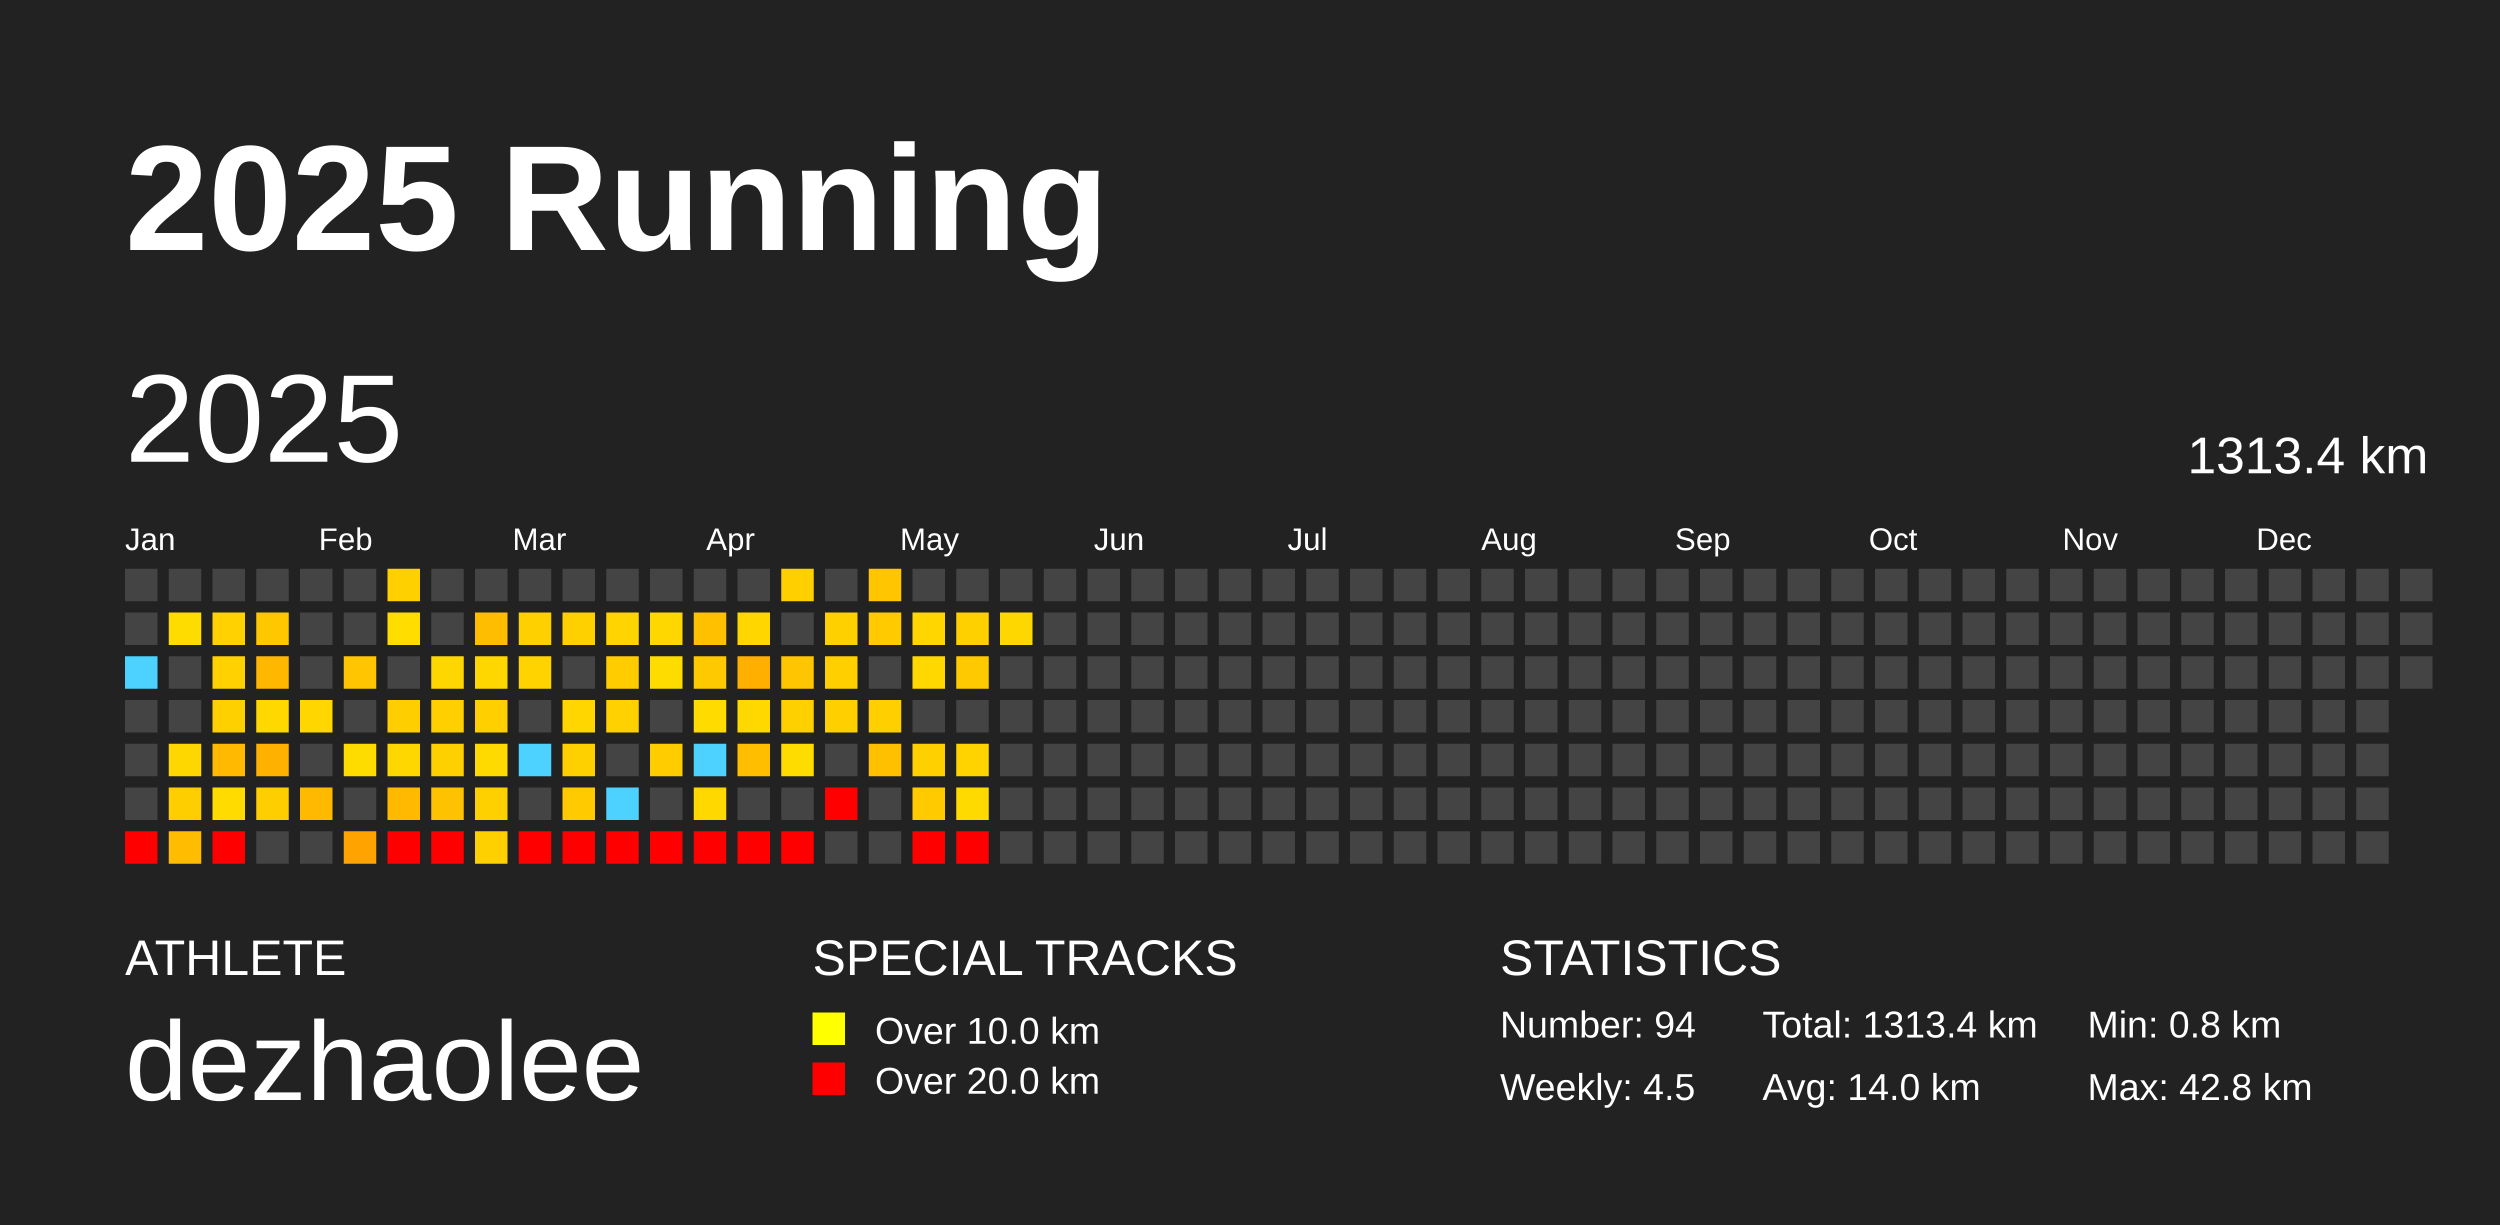
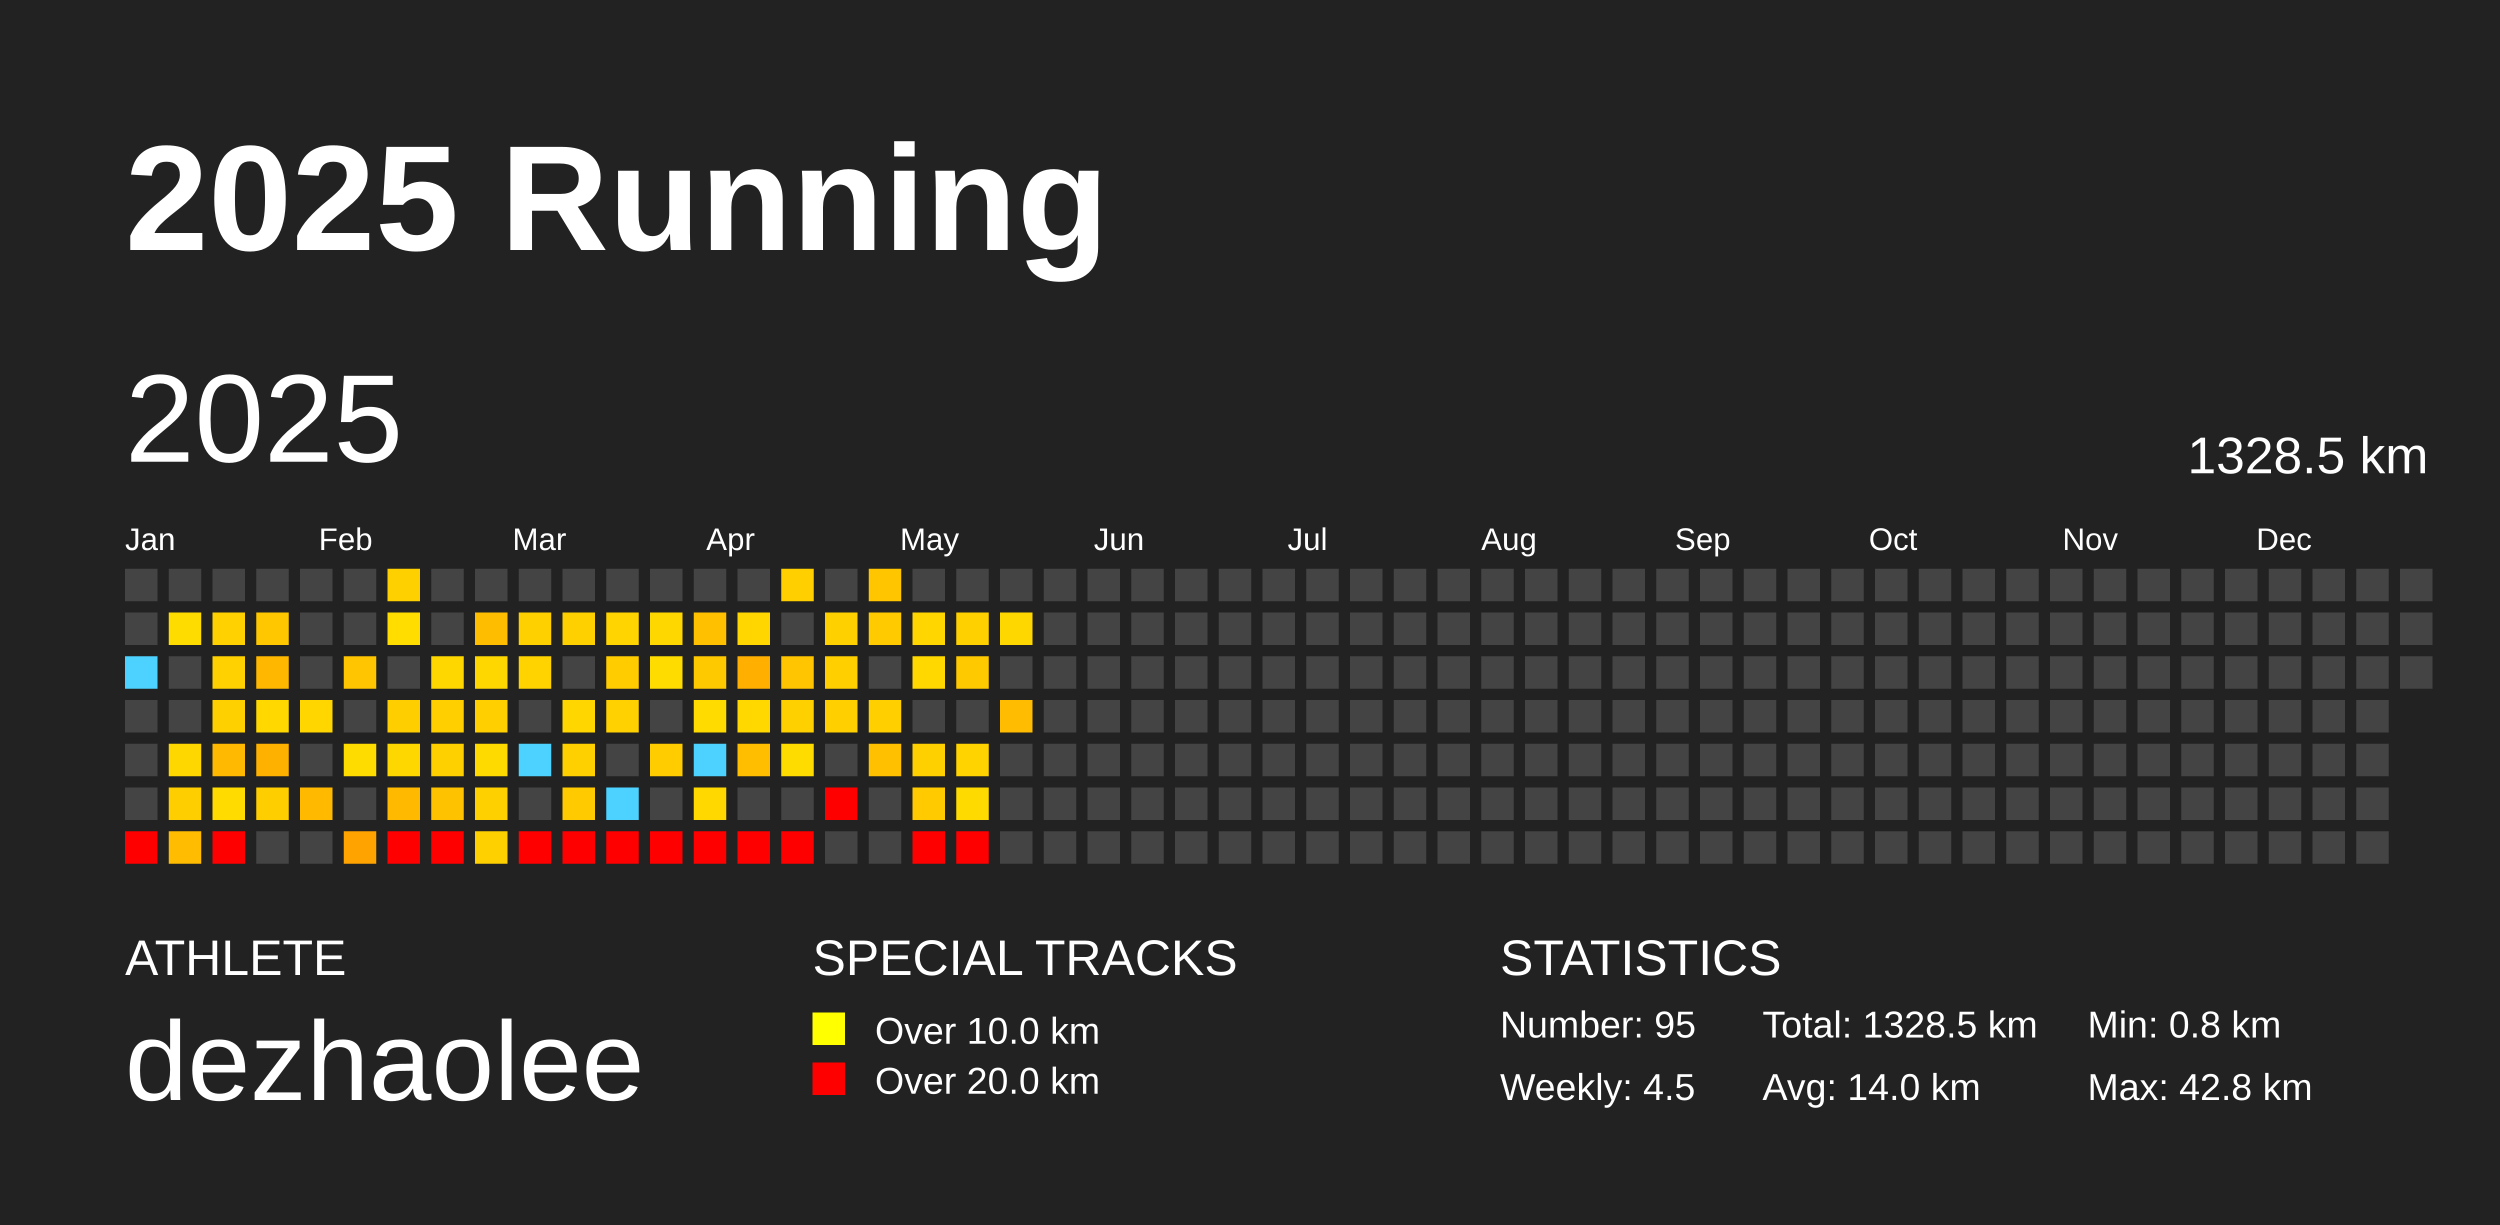
<svg xmlns="http://www.w3.org/2000/svg" baseProfile="full" height="98mm" version="1.1" viewBox="0,0,200,98" width="200mm">
  <defs />
  <rect fill="#222222" height="98" width="200" x="0" y="0" />
  <text fill="#FFFFFF" style="font-size:12px; font-family:Arial; font-weight:bold;" x="10" y="20">2025 Running</text>
  <text fill="#FFFFFF" style="font-size:4px; font-family:Arial" x="10" y="78">ATHLETE</text>
  <text fill="#FFFFFF" style="font-size:9px; font-family:Arial" x="10" y="88">dezhaolee</text>
  <text fill="#FFFFFF" style="font-size:4px; font-family:Arial" x="65" y="78">SPECIAL TRACKS</text>
  <rect fill="yellow" height="2.6" width="2.6" x="65" y="81" />
  <text fill="#FFFFFF" style="font-size:3px; font-family:Arial" x="70" y="83.5">Over 10.0 km</text>
  <rect fill="red" height="2.6" width="2.6" x="65" y="85" />
  <text fill="#FFFFFF" style="font-size:3px; font-family:Arial" x="70" y="87.5">Over 20.0 km</text>
  <text fill="#FFFFFF" style="font-size:4px; font-family:Arial" x="120" y="78">STATISTICS</text>
-   <text fill="#FFFFFF" style="font-size:3px; font-family:Arial" x="120" y="83">Number: 94</text>
+   <text fill="#FFFFFF" style="font-size:3px; font-family:Arial" x="120" y="83">Number: 95</text>
  <text fill="#FFFFFF" style="font-size:3px; font-family:Arial" x="120" y="88">Weekly: 4.5</text>
-   <text fill="#FFFFFF" style="font-size:3px; font-family:Arial" x="141" y="83">Total: 1313.4 km</text>
+   <text fill="#FFFFFF" style="font-size:3px; font-family:Arial" x="141" y="83">Total: 1328.5 km</text>
  <text fill="#FFFFFF" style="font-size:3px; font-family:Arial" x="141" y="88">Avg: 14.0 km</text>
  <text fill="#FFFFFF" style="font-size:3px; font-family:Arial" x="167" y="83">Min: 0.8 km</text>
  <text fill="#FFFFFF" style="font-size:3px; font-family:Arial" x="167" y="88">Max: 42.8 km</text>
  <text dominant-baseline="hanging" fill="#FFFFFF" style="font-size:10.0px; font-family:Arial;" x="10" y="30">2025</text>
-   <text dominant-baseline="hanging" fill="#FFFFFF" style="font-size:4.125px; font-family:Arial;" x="175" y="35">1313.4 km</text>
+   <text dominant-baseline="hanging" fill="#FFFFFF" style="font-size:4.125px; font-family:Arial;" x="175" y="35">1328.5 km</text>
  <text fill="#FFFFFF" style="font-size:2.5px; font-family:Arial" x="10.0" y="44">Jan</text>
  <text fill="#FFFFFF" style="font-size:2.5px; font-family:Arial" x="25.5" y="44">Feb</text>
  <text fill="#FFFFFF" style="font-size:2.5px; font-family:Arial" x="41.0" y="44">Mar</text>
  <text fill="#FFFFFF" style="font-size:2.5px; font-family:Arial" x="56.5" y="44">Apr</text>
  <text fill="#FFFFFF" style="font-size:2.5px; font-family:Arial" x="72.0" y="44">May</text>
  <text fill="#FFFFFF" style="font-size:2.5px; font-family:Arial" x="87.5" y="44">Jun</text>
  <text fill="#FFFFFF" style="font-size:2.5px; font-family:Arial" x="103.0" y="44">Jul</text>
  <text fill="#FFFFFF" style="font-size:2.5px; font-family:Arial" x="118.5" y="44">Aug</text>
  <text fill="#FFFFFF" style="font-size:2.5px; font-family:Arial" x="134.0" y="44">Sep</text>
  <text fill="#FFFFFF" style="font-size:2.5px; font-family:Arial" x="149.5" y="44">Oct</text>
  <text fill="#FFFFFF" style="font-size:2.5px; font-family:Arial" x="165.0" y="44">Nov</text>
  <text fill="#FFFFFF" style="font-size:2.5px; font-family:Arial" x="180.5" y="44">Dec</text>
  <rect fill="#444444" height="2.6" width="2.6" x="10.0" y="45.5" />
  <rect fill="#444444" height="2.6" width="2.6" x="10.0" y="49.0" />
  <rect fill="#4dd2ff" height="2.6" width="2.6" x="10.0" y="52.5" />
  <rect fill="#444444" height="2.6" width="2.6" x="10.0" y="56.0" />
  <rect fill="#444444" height="2.6" width="2.6" x="10.0" y="59.5" />
  <rect fill="#444444" height="2.6" width="2.6" x="10.0" y="63.0" />
  <rect fill="red" height="2.6" width="2.6" x="10.0" y="66.5" />
  <rect fill="#444444" height="2.6" width="2.6" x="13.5" y="45.5" />
  <rect fill="#ffdc00" height="2.6" width="2.6" x="13.5" y="49.0" />
  <rect fill="#444444" height="2.6" width="2.6" x="13.5" y="52.5" />
  <rect fill="#444444" height="2.6" width="2.6" x="13.5" y="56.0" />
  <rect fill="#ffd700" height="2.6" width="2.6" x="13.5" y="59.5" />
  <rect fill="#ffce00" height="2.6" width="2.6" x="13.5" y="63.0" />
  <rect fill="#ffbc00" height="2.6" width="2.6" x="13.5" y="66.5" />
  <rect fill="#444444" height="2.6" width="2.6" x="17.0" y="45.5" />
  <rect fill="#ffd100" height="2.6" width="2.6" x="17.0" y="49.0" />
  <rect fill="#ffd100" height="2.6" width="2.6" x="17.0" y="52.5" />
  <rect fill="#ffd000" height="2.6" width="2.6" x="17.0" y="56.0" />
  <rect fill="#ffb900" height="2.6" width="2.6" x="17.0" y="59.5" />
  <rect fill="#ffdb00" height="2.6" width="2.6" x="17.0" y="63.0" />
  <rect fill="red" height="2.6" width="2.6" x="17.0" y="66.5" />
  <rect fill="#444444" height="2.6" width="2.6" x="20.5" y="45.5" />
  <rect fill="#ffc700" height="2.6" width="2.6" x="20.5" y="49.0" />
  <rect fill="#ffb700" height="2.6" width="2.6" x="20.5" y="52.5" />
  <rect fill="#ffd800" height="2.6" width="2.6" x="20.5" y="56.0" />
  <rect fill="#ffb100" height="2.6" width="2.6" x="20.5" y="59.5" />
  <rect fill="#ffce00" height="2.6" width="2.6" x="20.5" y="63.0" />
  <rect fill="#444444" height="2.6" width="2.6" x="20.5" y="66.5" />
  <rect fill="#444444" height="2.6" width="2.6" x="24.0" y="45.5" />
  <rect fill="#444444" height="2.6" width="2.6" x="24.0" y="49.0" />
  <rect fill="#444444" height="2.6" width="2.6" x="24.0" y="52.5" />
  <rect fill="#ffd600" height="2.6" width="2.6" x="24.0" y="56.0" />
  <rect fill="#444444" height="2.6" width="2.6" x="24.0" y="59.5" />
  <rect fill="#ffba00" height="2.6" width="2.6" x="24.0" y="63.0" />
  <rect fill="#444444" height="2.6" width="2.6" x="24.0" y="66.5" />
  <rect fill="#444444" height="2.6" width="2.6" x="27.5" y="45.5" />
  <rect fill="#444444" height="2.6" width="2.6" x="27.5" y="49.0" />
  <rect fill="#ffc500" height="2.6" width="2.6" x="27.5" y="52.5" />
  <rect fill="#444444" height="2.6" width="2.6" x="27.5" y="56.0" />
  <rect fill="#ffdc00" height="2.6" width="2.6" x="27.5" y="59.5" />
  <rect fill="#444444" height="2.6" width="2.6" x="27.5" y="63.0" />
  <rect fill="#ffa300" height="2.6" width="2.6" x="27.5" y="66.5" />
  <rect fill="#ffd000" height="2.6" width="2.6" x="31.0" y="45.5" />
  <rect fill="#ffdd00" height="2.6" width="2.6" x="31.0" y="49.0" />
  <rect fill="#444444" height="2.6" width="2.6" x="31.0" y="52.5" />
  <rect fill="#ffce00" height="2.6" width="2.6" x="31.0" y="56.0" />
  <rect fill="#ffd700" height="2.6" width="2.6" x="31.0" y="59.5" />
  <rect fill="#ffba00" height="2.6" width="2.6" x="31.0" y="63.0" />
  <rect fill="red" height="2.6" width="2.6" x="31.0" y="66.5" />
  <rect fill="#444444" height="2.6" width="2.6" x="34.5" y="45.5" />
  <rect fill="#444444" height="2.6" width="2.6" x="34.5" y="49.0" />
  <rect fill="#ffd700" height="2.6" width="2.6" x="34.5" y="52.5" />
  <rect fill="#ffcf00" height="2.6" width="2.6" x="34.5" y="56.0" />
  <rect fill="#ffd000" height="2.6" width="2.6" x="34.5" y="59.5" />
  <rect fill="#ffc200" height="2.6" width="2.6" x="34.5" y="63.0" />
  <rect fill="red" height="2.6" width="2.6" x="34.5" y="66.5" />
  <rect fill="#444444" height="2.6" width="2.6" x="38.0" y="45.5" />
  <rect fill="#ffbd00" height="2.6" width="2.6" x="38.0" y="49.0" />
  <rect fill="#ffd700" height="2.6" width="2.6" x="38.0" y="52.5" />
  <rect fill="#ffcf00" height="2.6" width="2.6" x="38.0" y="56.0" />
  <rect fill="#ffda00" height="2.6" width="2.6" x="38.0" y="59.5" />
  <rect fill="#ffd000" height="2.6" width="2.6" x="38.0" y="63.0" />
  <rect fill="#ffd000" height="2.6" width="2.6" x="38.0" y="66.5" />
  <rect fill="#444444" height="2.6" width="2.6" x="41.5" y="45.5" />
  <rect fill="#ffd000" height="2.6" width="2.6" x="41.5" y="49.0" />
  <rect fill="#ffd300" height="2.6" width="2.6" x="41.5" y="52.5" />
  <rect fill="#444444" height="2.6" width="2.6" x="41.5" y="56.0" />
  <rect fill="#4dd2ff" height="2.6" width="2.6" x="41.5" y="59.5" />
  <rect fill="#444444" height="2.6" width="2.6" x="41.5" y="63.0" />
  <rect fill="red" height="2.6" width="2.6" x="41.5" y="66.5" />
  <rect fill="#444444" height="2.6" width="2.6" x="45.0" y="45.5" />
  <rect fill="#ffd000" height="2.6" width="2.6" x="45.0" y="49.0" />
  <rect fill="#444444" height="2.6" width="2.6" x="45.0" y="52.5" />
  <rect fill="#ffd600" height="2.6" width="2.6" x="45.0" y="56.0" />
  <rect fill="#ffd000" height="2.6" width="2.6" x="45.0" y="59.5" />
  <rect fill="#ffca00" height="2.6" width="2.6" x="45.0" y="63.0" />
  <rect fill="red" height="2.6" width="2.6" x="45.0" y="66.5" />
  <rect fill="#444444" height="2.6" width="2.6" x="48.5" y="45.5" />
  <rect fill="#ffd400" height="2.6" width="2.6" x="48.5" y="49.0" />
  <rect fill="#ffcc00" height="2.6" width="2.6" x="48.5" y="52.5" />
  <rect fill="#ffd100" height="2.6" width="2.6" x="48.5" y="56.0" />
  <rect fill="#444444" height="2.6" width="2.6" x="48.5" y="59.5" />
  <rect fill="#4dd2ff" height="2.6" width="2.6" x="48.5" y="63.0" />
  <rect fill="red" height="2.6" width="2.6" x="48.5" y="66.5" />
  <rect fill="#444444" height="2.6" width="2.6" x="52.0" y="45.5" />
  <rect fill="#ffd700" height="2.6" width="2.6" x="52.0" y="49.0" />
  <rect fill="#ffdc00" height="2.6" width="2.6" x="52.0" y="52.5" />
  <rect fill="#444444" height="2.6" width="2.6" x="52.0" y="56.0" />
  <rect fill="#ffcc00" height="2.6" width="2.6" x="52.0" y="59.5" />
  <rect fill="#444444" height="2.6" width="2.6" x="52.0" y="63.0" />
  <rect fill="red" height="2.6" width="2.6" x="52.0" y="66.5" />
  <rect fill="#444444" height="2.6" width="2.6" x="55.5" y="45.5" />
  <rect fill="#ffc000" height="2.6" width="2.6" x="55.5" y="49.0" />
  <rect fill="#ffc900" height="2.6" width="2.6" x="55.5" y="52.5" />
  <rect fill="#ffdb00" height="2.6" width="2.6" x="55.5" y="56.0" />
  <rect fill="#4dd2ff" height="2.6" width="2.6" x="55.5" y="59.5" />
  <rect fill="#ffd800" height="2.6" width="2.6" x="55.5" y="63.0" />
  <rect fill="red" height="2.6" width="2.6" x="55.5" y="66.5" />
  <rect fill="#444444" height="2.6" width="2.6" x="59.0" y="45.5" />
  <rect fill="#ffd600" height="2.6" width="2.6" x="59.0" y="49.0" />
  <rect fill="#ffaf00" height="2.6" width="2.6" x="59.0" y="52.5" />
  <rect fill="#ffd800" height="2.6" width="2.6" x="59.0" y="56.0" />
  <rect fill="#ffbe00" height="2.6" width="2.6" x="59.0" y="59.5" />
  <rect fill="#444444" height="2.6" width="2.6" x="59.0" y="63.0" />
  <rect fill="red" height="2.6" width="2.6" x="59.0" y="66.5" />
  <rect fill="#ffcf00" height="2.6" width="2.6" x="62.5" y="45.5" />
  <rect fill="#444444" height="2.6" width="2.6" x="62.5" y="49.0" />
  <rect fill="#ffc500" height="2.6" width="2.6" x="62.5" y="52.5" />
  <rect fill="#ffd000" height="2.6" width="2.6" x="62.5" y="56.0" />
  <rect fill="#ffdc00" height="2.6" width="2.6" x="62.5" y="59.5" />
  <rect fill="#444444" height="2.6" width="2.6" x="62.5" y="63.0" />
  <rect fill="red" height="2.6" width="2.6" x="62.5" y="66.5" />
  <rect fill="#444444" height="2.6" width="2.6" x="66.0" y="45.5" />
  <rect fill="#ffd000" height="2.6" width="2.6" x="66.0" y="49.0" />
  <rect fill="#ffcf00" height="2.6" width="2.6" x="66.0" y="52.5" />
  <rect fill="#ffcf00" height="2.6" width="2.6" x="66.0" y="56.0" />
  <rect fill="#444444" height="2.6" width="2.6" x="66.0" y="59.5" />
  <rect fill="red" height="2.6" width="2.6" x="66.0" y="63.0" />
  <rect fill="#444444" height="2.6" width="2.6" x="66.0" y="66.5" />
  <rect fill="#ffc600" height="2.6" width="2.6" x="69.5" y="45.5" />
  <rect fill="#ffca00" height="2.6" width="2.6" x="69.5" y="49.0" />
  <rect fill="#444444" height="2.6" width="2.6" x="69.5" y="52.5" />
  <rect fill="#ffcf00" height="2.6" width="2.6" x="69.5" y="56.0" />
  <rect fill="#ffc000" height="2.6" width="2.6" x="69.5" y="59.5" />
  <rect fill="#444444" height="2.6" width="2.6" x="69.5" y="63.0" />
  <rect fill="#444444" height="2.6" width="2.6" x="69.5" y="66.5" />
  <rect fill="#444444" height="2.6" width="2.6" x="73.0" y="45.5" />
  <rect fill="#ffd600" height="2.6" width="2.6" x="73.0" y="49.0" />
  <rect fill="#ffd800" height="2.6" width="2.6" x="73.0" y="52.5" />
  <rect fill="#444444" height="2.6" width="2.6" x="73.0" y="56.0" />
  <rect fill="#ffd000" height="2.6" width="2.6" x="73.0" y="59.5" />
  <rect fill="#ffca00" height="2.6" width="2.6" x="73.0" y="63.0" />
  <rect fill="red" height="2.6" width="2.6" x="73.0" y="66.5" />
  <rect fill="#444444" height="2.6" width="2.6" x="76.5" y="45.5" />
  <rect fill="#ffd000" height="2.6" width="2.6" x="76.5" y="49.0" />
  <rect fill="#ffc900" height="2.6" width="2.6" x="76.5" y="52.5" />
  <rect fill="#444444" height="2.6" width="2.6" x="76.5" y="56.0" />
  <rect fill="#ffd300" height="2.6" width="2.6" x="76.5" y="59.5" />
  <rect fill="#ffda00" height="2.6" width="2.6" x="76.5" y="63.0" />
  <rect fill="red" height="2.6" width="2.6" x="76.5" y="66.5" />
  <rect fill="#444444" height="2.6" width="2.6" x="80.0" y="45.5" />
  <rect fill="#ffd700" height="2.6" width="2.6" x="80.0" y="49.0" />
  <rect fill="#444444" height="2.6" width="2.6" x="80.0" y="52.5" />
-   <rect fill="#444444" height="2.6" width="2.6" x="80.0" y="56.0" />
+   <rect fill="#ffbc00" height="2.6" width="2.6" x="80.0" y="56.0" />
  <rect fill="#444444" height="2.6" width="2.6" x="80.0" y="59.5" />
  <rect fill="#444444" height="2.6" width="2.6" x="80.0" y="63.0" />
  <rect fill="#444444" height="2.6" width="2.6" x="80.0" y="66.5" />
  <rect fill="#444444" height="2.6" width="2.6" x="83.5" y="45.5" />
  <rect fill="#444444" height="2.6" width="2.6" x="83.5" y="49.0" />
  <rect fill="#444444" height="2.6" width="2.6" x="83.5" y="52.5" />
  <rect fill="#444444" height="2.6" width="2.6" x="83.5" y="56.0" />
  <rect fill="#444444" height="2.6" width="2.6" x="83.5" y="59.5" />
  <rect fill="#444444" height="2.6" width="2.6" x="83.5" y="63.0" />
  <rect fill="#444444" height="2.6" width="2.6" x="83.5" y="66.5" />
  <rect fill="#444444" height="2.6" width="2.6" x="87.0" y="45.5" />
  <rect fill="#444444" height="2.6" width="2.6" x="87.0" y="49.0" />
  <rect fill="#444444" height="2.6" width="2.6" x="87.0" y="52.5" />
  <rect fill="#444444" height="2.6" width="2.6" x="87.0" y="56.0" />
  <rect fill="#444444" height="2.6" width="2.6" x="87.0" y="59.5" />
  <rect fill="#444444" height="2.6" width="2.6" x="87.0" y="63.0" />
  <rect fill="#444444" height="2.6" width="2.6" x="87.0" y="66.5" />
  <rect fill="#444444" height="2.6" width="2.6" x="90.5" y="45.5" />
  <rect fill="#444444" height="2.6" width="2.6" x="90.5" y="49.0" />
  <rect fill="#444444" height="2.6" width="2.6" x="90.5" y="52.5" />
  <rect fill="#444444" height="2.6" width="2.6" x="90.5" y="56.0" />
  <rect fill="#444444" height="2.6" width="2.6" x="90.5" y="59.5" />
  <rect fill="#444444" height="2.6" width="2.6" x="90.5" y="63.0" />
  <rect fill="#444444" height="2.6" width="2.6" x="90.5" y="66.5" />
  <rect fill="#444444" height="2.6" width="2.6" x="94.0" y="45.5" />
  <rect fill="#444444" height="2.6" width="2.6" x="94.0" y="49.0" />
  <rect fill="#444444" height="2.6" width="2.6" x="94.0" y="52.5" />
  <rect fill="#444444" height="2.6" width="2.6" x="94.0" y="56.0" />
  <rect fill="#444444" height="2.6" width="2.6" x="94.0" y="59.5" />
  <rect fill="#444444" height="2.6" width="2.6" x="94.0" y="63.0" />
  <rect fill="#444444" height="2.6" width="2.6" x="94.0" y="66.5" />
  <rect fill="#444444" height="2.6" width="2.6" x="97.5" y="45.5" />
  <rect fill="#444444" height="2.6" width="2.6" x="97.5" y="49.0" />
  <rect fill="#444444" height="2.6" width="2.6" x="97.5" y="52.5" />
  <rect fill="#444444" height="2.6" width="2.6" x="97.5" y="56.0" />
  <rect fill="#444444" height="2.6" width="2.6" x="97.5" y="59.5" />
  <rect fill="#444444" height="2.6" width="2.6" x="97.5" y="63.0" />
  <rect fill="#444444" height="2.6" width="2.6" x="97.5" y="66.5" />
  <rect fill="#444444" height="2.6" width="2.6" x="101.0" y="45.5" />
  <rect fill="#444444" height="2.6" width="2.6" x="101.0" y="49.0" />
  <rect fill="#444444" height="2.6" width="2.6" x="101.0" y="52.5" />
  <rect fill="#444444" height="2.6" width="2.6" x="101.0" y="56.0" />
  <rect fill="#444444" height="2.6" width="2.6" x="101.0" y="59.5" />
  <rect fill="#444444" height="2.6" width="2.6" x="101.0" y="63.0" />
  <rect fill="#444444" height="2.6" width="2.6" x="101.0" y="66.5" />
  <rect fill="#444444" height="2.6" width="2.6" x="104.5" y="45.5" />
  <rect fill="#444444" height="2.6" width="2.6" x="104.5" y="49.0" />
  <rect fill="#444444" height="2.6" width="2.6" x="104.5" y="52.5" />
  <rect fill="#444444" height="2.6" width="2.6" x="104.5" y="56.0" />
  <rect fill="#444444" height="2.6" width="2.6" x="104.5" y="59.5" />
  <rect fill="#444444" height="2.6" width="2.6" x="104.5" y="63.0" />
  <rect fill="#444444" height="2.6" width="2.6" x="104.5" y="66.5" />
  <rect fill="#444444" height="2.6" width="2.6" x="108.0" y="45.5" />
  <rect fill="#444444" height="2.6" width="2.6" x="108.0" y="49.0" />
  <rect fill="#444444" height="2.6" width="2.6" x="108.0" y="52.5" />
  <rect fill="#444444" height="2.6" width="2.6" x="108.0" y="56.0" />
  <rect fill="#444444" height="2.6" width="2.6" x="108.0" y="59.5" />
  <rect fill="#444444" height="2.6" width="2.6" x="108.0" y="63.0" />
  <rect fill="#444444" height="2.6" width="2.6" x="108.0" y="66.5" />
  <rect fill="#444444" height="2.6" width="2.6" x="111.5" y="45.5" />
  <rect fill="#444444" height="2.6" width="2.6" x="111.5" y="49.0" />
  <rect fill="#444444" height="2.6" width="2.6" x="111.5" y="52.5" />
  <rect fill="#444444" height="2.6" width="2.6" x="111.5" y="56.0" />
  <rect fill="#444444" height="2.6" width="2.6" x="111.5" y="59.5" />
  <rect fill="#444444" height="2.6" width="2.6" x="111.5" y="63.0" />
  <rect fill="#444444" height="2.6" width="2.6" x="111.5" y="66.5" />
  <rect fill="#444444" height="2.6" width="2.6" x="115.0" y="45.5" />
  <rect fill="#444444" height="2.6" width="2.6" x="115.0" y="49.0" />
  <rect fill="#444444" height="2.6" width="2.6" x="115.0" y="52.5" />
  <rect fill="#444444" height="2.6" width="2.6" x="115.0" y="56.0" />
  <rect fill="#444444" height="2.6" width="2.6" x="115.0" y="59.5" />
  <rect fill="#444444" height="2.6" width="2.6" x="115.0" y="63.0" />
  <rect fill="#444444" height="2.6" width="2.6" x="115.0" y="66.5" />
  <rect fill="#444444" height="2.6" width="2.6" x="118.5" y="45.5" />
  <rect fill="#444444" height="2.6" width="2.6" x="118.5" y="49.0" />
  <rect fill="#444444" height="2.6" width="2.6" x="118.5" y="52.5" />
  <rect fill="#444444" height="2.6" width="2.6" x="118.5" y="56.0" />
  <rect fill="#444444" height="2.6" width="2.6" x="118.5" y="59.5" />
  <rect fill="#444444" height="2.6" width="2.6" x="118.5" y="63.0" />
  <rect fill="#444444" height="2.6" width="2.6" x="118.5" y="66.5" />
  <rect fill="#444444" height="2.6" width="2.6" x="122.0" y="45.5" />
  <rect fill="#444444" height="2.6" width="2.6" x="122.0" y="49.0" />
  <rect fill="#444444" height="2.6" width="2.6" x="122.0" y="52.5" />
  <rect fill="#444444" height="2.6" width="2.6" x="122.0" y="56.0" />
  <rect fill="#444444" height="2.6" width="2.6" x="122.0" y="59.5" />
  <rect fill="#444444" height="2.6" width="2.6" x="122.0" y="63.0" />
  <rect fill="#444444" height="2.6" width="2.6" x="122.0" y="66.5" />
  <rect fill="#444444" height="2.6" width="2.6" x="125.5" y="45.5" />
  <rect fill="#444444" height="2.6" width="2.6" x="125.5" y="49.0" />
  <rect fill="#444444" height="2.6" width="2.6" x="125.5" y="52.5" />
  <rect fill="#444444" height="2.6" width="2.6" x="125.5" y="56.0" />
  <rect fill="#444444" height="2.6" width="2.6" x="125.5" y="59.5" />
  <rect fill="#444444" height="2.6" width="2.6" x="125.5" y="63.0" />
  <rect fill="#444444" height="2.6" width="2.6" x="125.5" y="66.5" />
  <rect fill="#444444" height="2.6" width="2.6" x="129.0" y="45.5" />
  <rect fill="#444444" height="2.6" width="2.6" x="129.0" y="49.0" />
  <rect fill="#444444" height="2.6" width="2.6" x="129.0" y="52.5" />
  <rect fill="#444444" height="2.6" width="2.6" x="129.0" y="56.0" />
  <rect fill="#444444" height="2.6" width="2.6" x="129.0" y="59.5" />
  <rect fill="#444444" height="2.6" width="2.6" x="129.0" y="63.0" />
  <rect fill="#444444" height="2.6" width="2.6" x="129.0" y="66.5" />
  <rect fill="#444444" height="2.6" width="2.6" x="132.5" y="45.5" />
  <rect fill="#444444" height="2.6" width="2.6" x="132.5" y="49.0" />
  <rect fill="#444444" height="2.6" width="2.6" x="132.5" y="52.5" />
  <rect fill="#444444" height="2.6" width="2.6" x="132.5" y="56.0" />
  <rect fill="#444444" height="2.6" width="2.6" x="132.5" y="59.5" />
  <rect fill="#444444" height="2.6" width="2.6" x="132.5" y="63.0" />
  <rect fill="#444444" height="2.6" width="2.6" x="132.5" y="66.5" />
  <rect fill="#444444" height="2.6" width="2.6" x="136.0" y="45.5" />
  <rect fill="#444444" height="2.6" width="2.6" x="136.0" y="49.0" />
  <rect fill="#444444" height="2.6" width="2.6" x="136.0" y="52.5" />
  <rect fill="#444444" height="2.6" width="2.6" x="136.0" y="56.0" />
  <rect fill="#444444" height="2.6" width="2.6" x="136.0" y="59.5" />
  <rect fill="#444444" height="2.6" width="2.6" x="136.0" y="63.0" />
  <rect fill="#444444" height="2.6" width="2.6" x="136.0" y="66.5" />
  <rect fill="#444444" height="2.6" width="2.6" x="139.5" y="45.5" />
  <rect fill="#444444" height="2.6" width="2.6" x="139.5" y="49.0" />
  <rect fill="#444444" height="2.6" width="2.6" x="139.5" y="52.5" />
  <rect fill="#444444" height="2.6" width="2.6" x="139.5" y="56.0" />
  <rect fill="#444444" height="2.6" width="2.6" x="139.5" y="59.5" />
  <rect fill="#444444" height="2.6" width="2.6" x="139.5" y="63.0" />
  <rect fill="#444444" height="2.6" width="2.6" x="139.5" y="66.5" />
  <rect fill="#444444" height="2.6" width="2.6" x="143.0" y="45.5" />
  <rect fill="#444444" height="2.6" width="2.6" x="143.0" y="49.0" />
  <rect fill="#444444" height="2.6" width="2.6" x="143.0" y="52.5" />
  <rect fill="#444444" height="2.6" width="2.6" x="143.0" y="56.0" />
  <rect fill="#444444" height="2.6" width="2.6" x="143.0" y="59.5" />
  <rect fill="#444444" height="2.6" width="2.6" x="143.0" y="63.0" />
  <rect fill="#444444" height="2.6" width="2.6" x="143.0" y="66.5" />
  <rect fill="#444444" height="2.6" width="2.6" x="146.5" y="45.5" />
  <rect fill="#444444" height="2.6" width="2.6" x="146.5" y="49.0" />
  <rect fill="#444444" height="2.6" width="2.6" x="146.5" y="52.5" />
  <rect fill="#444444" height="2.6" width="2.6" x="146.5" y="56.0" />
  <rect fill="#444444" height="2.6" width="2.6" x="146.5" y="59.5" />
  <rect fill="#444444" height="2.6" width="2.6" x="146.5" y="63.0" />
  <rect fill="#444444" height="2.6" width="2.6" x="146.5" y="66.5" />
  <rect fill="#444444" height="2.6" width="2.6" x="150.0" y="45.5" />
  <rect fill="#444444" height="2.6" width="2.6" x="150.0" y="49.0" />
  <rect fill="#444444" height="2.6" width="2.6" x="150.0" y="52.5" />
  <rect fill="#444444" height="2.6" width="2.6" x="150.0" y="56.0" />
  <rect fill="#444444" height="2.6" width="2.6" x="150.0" y="59.5" />
  <rect fill="#444444" height="2.6" width="2.6" x="150.0" y="63.0" />
  <rect fill="#444444" height="2.6" width="2.6" x="150.0" y="66.5" />
  <rect fill="#444444" height="2.6" width="2.6" x="153.5" y="45.5" />
  <rect fill="#444444" height="2.6" width="2.6" x="153.5" y="49.0" />
  <rect fill="#444444" height="2.6" width="2.6" x="153.5" y="52.5" />
  <rect fill="#444444" height="2.6" width="2.6" x="153.5" y="56.0" />
  <rect fill="#444444" height="2.6" width="2.6" x="153.5" y="59.5" />
  <rect fill="#444444" height="2.6" width="2.6" x="153.5" y="63.0" />
  <rect fill="#444444" height="2.6" width="2.6" x="153.5" y="66.5" />
  <rect fill="#444444" height="2.6" width="2.6" x="157.0" y="45.5" />
  <rect fill="#444444" height="2.6" width="2.6" x="157.0" y="49.0" />
  <rect fill="#444444" height="2.6" width="2.6" x="157.0" y="52.5" />
  <rect fill="#444444" height="2.6" width="2.6" x="157.0" y="56.0" />
  <rect fill="#444444" height="2.6" width="2.6" x="157.0" y="59.5" />
  <rect fill="#444444" height="2.6" width="2.6" x="157.0" y="63.0" />
  <rect fill="#444444" height="2.6" width="2.6" x="157.0" y="66.5" />
  <rect fill="#444444" height="2.6" width="2.6" x="160.5" y="45.5" />
  <rect fill="#444444" height="2.6" width="2.6" x="160.5" y="49.0" />
  <rect fill="#444444" height="2.6" width="2.6" x="160.5" y="52.5" />
  <rect fill="#444444" height="2.6" width="2.6" x="160.5" y="56.0" />
  <rect fill="#444444" height="2.6" width="2.6" x="160.5" y="59.5" />
  <rect fill="#444444" height="2.6" width="2.6" x="160.5" y="63.0" />
  <rect fill="#444444" height="2.6" width="2.6" x="160.5" y="66.5" />
  <rect fill="#444444" height="2.6" width="2.6" x="164.0" y="45.5" />
  <rect fill="#444444" height="2.6" width="2.6" x="164.0" y="49.0" />
  <rect fill="#444444" height="2.6" width="2.6" x="164.0" y="52.5" />
  <rect fill="#444444" height="2.6" width="2.6" x="164.0" y="56.0" />
  <rect fill="#444444" height="2.6" width="2.6" x="164.0" y="59.5" />
  <rect fill="#444444" height="2.6" width="2.6" x="164.0" y="63.0" />
  <rect fill="#444444" height="2.6" width="2.6" x="164.0" y="66.5" />
  <rect fill="#444444" height="2.6" width="2.6" x="167.5" y="45.5" />
  <rect fill="#444444" height="2.6" width="2.6" x="167.5" y="49.0" />
  <rect fill="#444444" height="2.6" width="2.6" x="167.5" y="52.5" />
  <rect fill="#444444" height="2.6" width="2.6" x="167.5" y="56.0" />
  <rect fill="#444444" height="2.6" width="2.6" x="167.5" y="59.5" />
  <rect fill="#444444" height="2.6" width="2.6" x="167.5" y="63.0" />
  <rect fill="#444444" height="2.6" width="2.6" x="167.5" y="66.5" />
  <rect fill="#444444" height="2.6" width="2.6" x="171.0" y="45.5" />
  <rect fill="#444444" height="2.6" width="2.6" x="171.0" y="49.0" />
  <rect fill="#444444" height="2.6" width="2.6" x="171.0" y="52.5" />
  <rect fill="#444444" height="2.6" width="2.6" x="171.0" y="56.0" />
  <rect fill="#444444" height="2.6" width="2.6" x="171.0" y="59.5" />
  <rect fill="#444444" height="2.6" width="2.6" x="171.0" y="63.0" />
  <rect fill="#444444" height="2.6" width="2.6" x="171.0" y="66.5" />
  <rect fill="#444444" height="2.6" width="2.6" x="174.5" y="45.5" />
  <rect fill="#444444" height="2.6" width="2.6" x="174.5" y="49.0" />
  <rect fill="#444444" height="2.6" width="2.6" x="174.5" y="52.5" />
  <rect fill="#444444" height="2.6" width="2.6" x="174.5" y="56.0" />
  <rect fill="#444444" height="2.6" width="2.6" x="174.5" y="59.5" />
  <rect fill="#444444" height="2.6" width="2.6" x="174.5" y="63.0" />
  <rect fill="#444444" height="2.6" width="2.6" x="174.5" y="66.5" />
  <rect fill="#444444" height="2.6" width="2.6" x="178.0" y="45.5" />
  <rect fill="#444444" height="2.6" width="2.6" x="178.0" y="49.0" />
  <rect fill="#444444" height="2.6" width="2.6" x="178.0" y="52.5" />
  <rect fill="#444444" height="2.6" width="2.6" x="178.0" y="56.0" />
  <rect fill="#444444" height="2.6" width="2.6" x="178.0" y="59.5" />
  <rect fill="#444444" height="2.6" width="2.6" x="178.0" y="63.0" />
  <rect fill="#444444" height="2.6" width="2.6" x="178.0" y="66.5" />
  <rect fill="#444444" height="2.6" width="2.6" x="181.5" y="45.5" />
  <rect fill="#444444" height="2.6" width="2.6" x="181.5" y="49.0" />
  <rect fill="#444444" height="2.6" width="2.6" x="181.5" y="52.5" />
  <rect fill="#444444" height="2.6" width="2.6" x="181.5" y="56.0" />
  <rect fill="#444444" height="2.6" width="2.6" x="181.5" y="59.5" />
  <rect fill="#444444" height="2.6" width="2.6" x="181.5" y="63.0" />
  <rect fill="#444444" height="2.6" width="2.6" x="181.5" y="66.5" />
  <rect fill="#444444" height="2.6" width="2.6" x="185.0" y="45.5" />
  <rect fill="#444444" height="2.6" width="2.6" x="185.0" y="49.0" />
  <rect fill="#444444" height="2.6" width="2.6" x="185.0" y="52.5" />
  <rect fill="#444444" height="2.6" width="2.6" x="185.0" y="56.0" />
  <rect fill="#444444" height="2.6" width="2.6" x="185.0" y="59.5" />
  <rect fill="#444444" height="2.6" width="2.6" x="185.0" y="63.0" />
  <rect fill="#444444" height="2.6" width="2.6" x="185.0" y="66.5" />
  <rect fill="#444444" height="2.6" width="2.6" x="188.5" y="45.5" />
  <rect fill="#444444" height="2.6" width="2.6" x="188.5" y="49.0" />
  <rect fill="#444444" height="2.6" width="2.6" x="188.5" y="52.5" />
  <rect fill="#444444" height="2.6" width="2.6" x="188.5" y="56.0" />
  <rect fill="#444444" height="2.6" width="2.6" x="188.5" y="59.5" />
  <rect fill="#444444" height="2.6" width="2.6" x="188.5" y="63.0" />
  <rect fill="#444444" height="2.6" width="2.6" x="188.5" y="66.5" />
  <rect fill="#444444" height="2.6" width="2.6" x="192.0" y="45.5" />
  <rect fill="#444444" height="2.6" width="2.6" x="192.0" y="49.0" />
  <rect fill="#444444" height="2.6" width="2.6" x="192.0" y="52.5" />
</svg>
